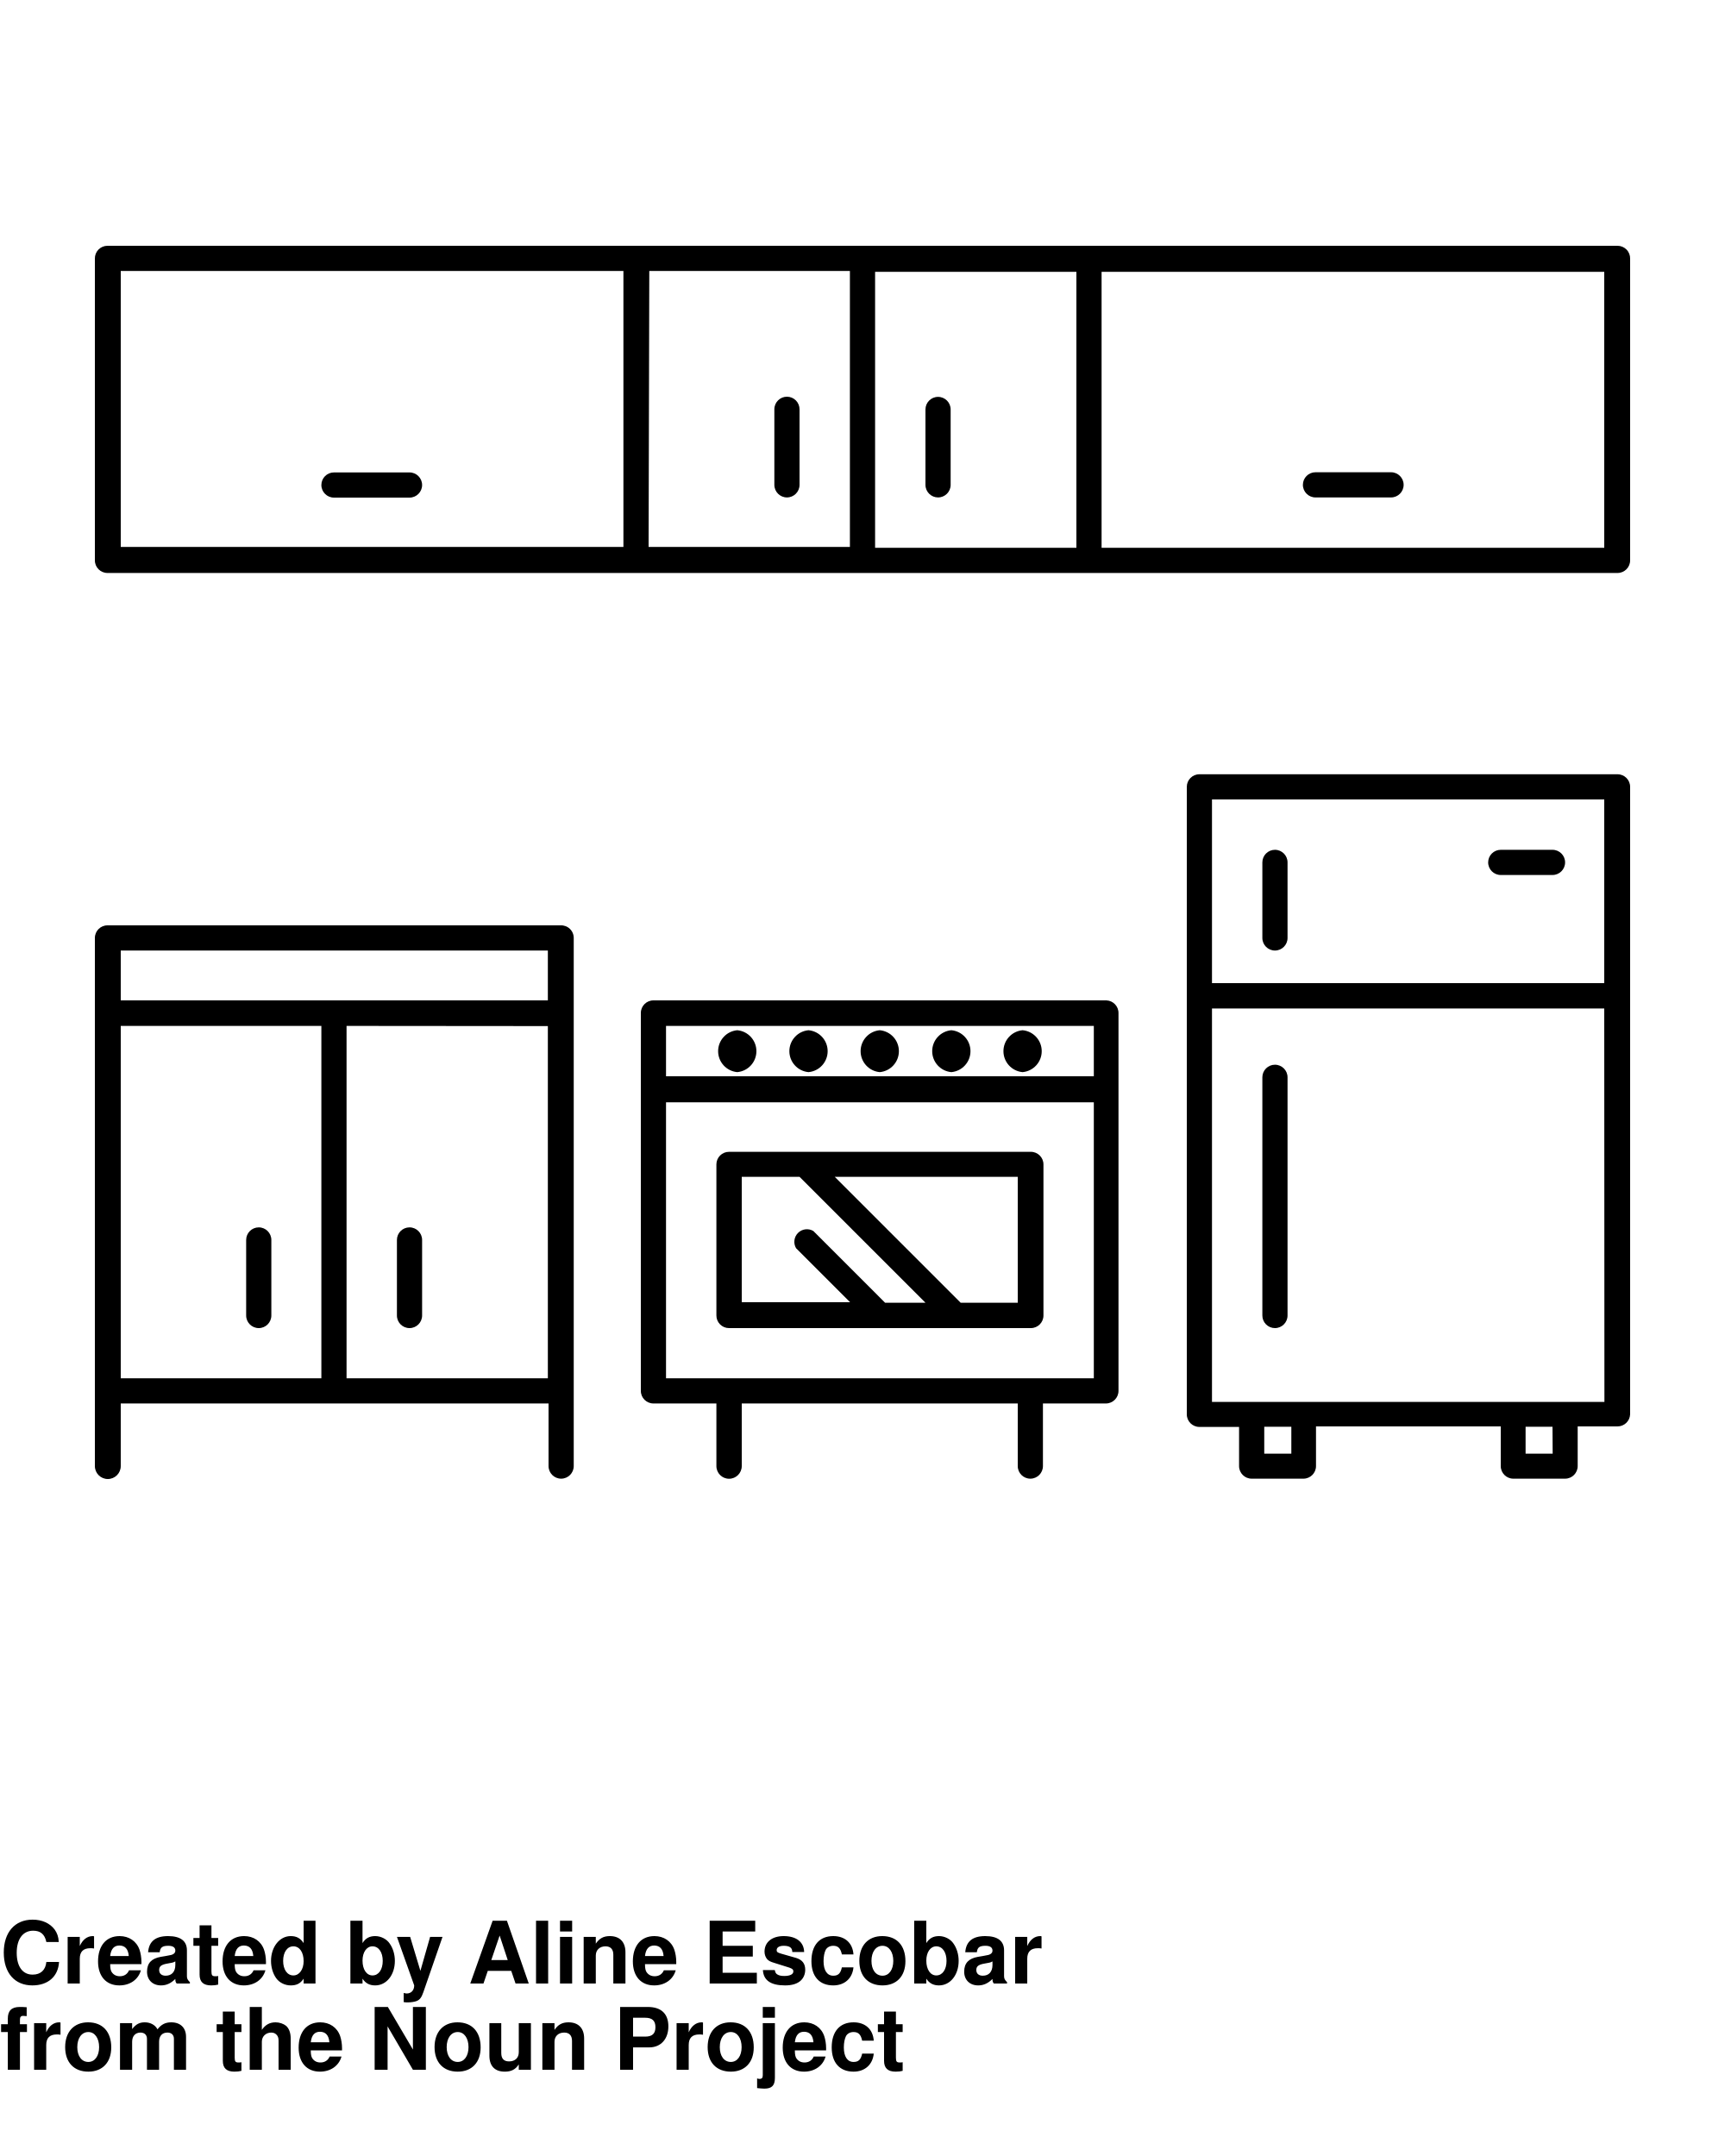
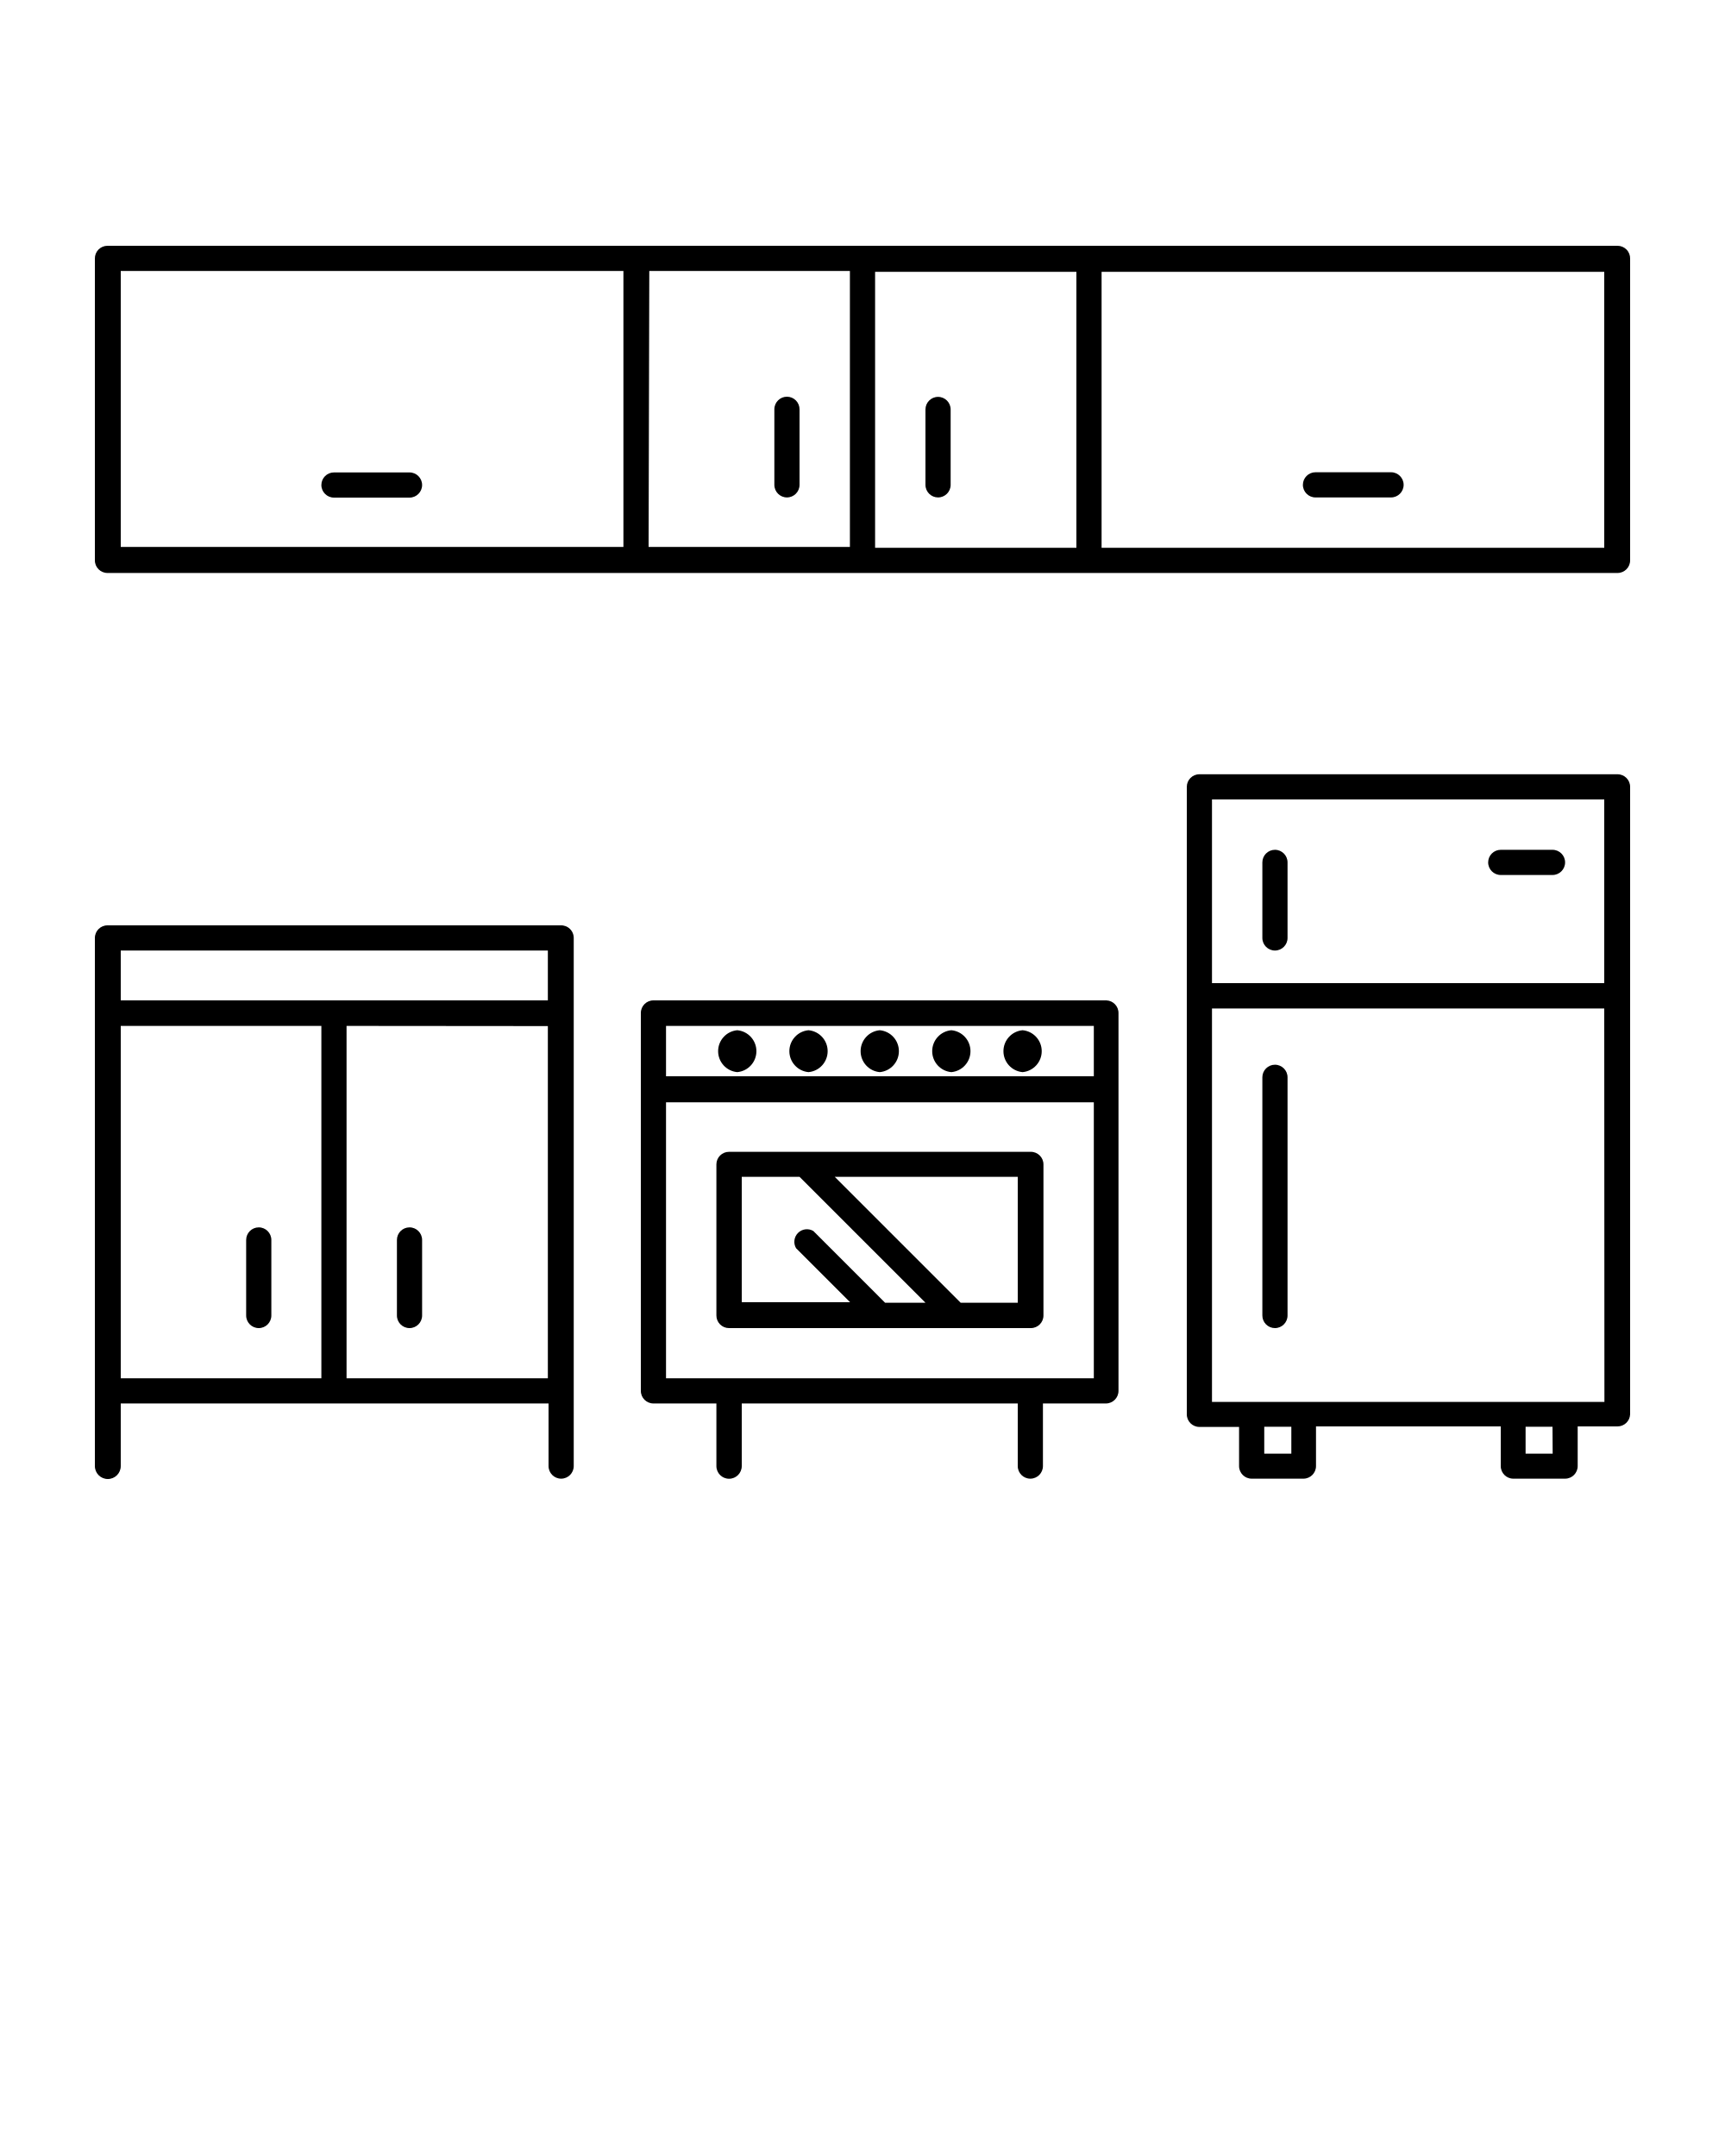
<svg xmlns="http://www.w3.org/2000/svg" data-name="Capa 2" viewBox="0 0 100 125" x="0px" y="0px">
  <path d="M93.77,44.89H69.53a.73.73,0,0,0-.73.73V82a.73.73,0,0,0,.73.73h2.3V85a.73.73,0,0,0,.73.73h3a.73.73,0,0,0,.73-.73v-2.3H87V85a.73.73,0,0,0,.73.73h3a.73.73,0,0,0,.73-.73v-2.3h2.3A.73.73,0,0,0,94.5,82V45.62A.73.73,0,0,0,93.77,44.89ZM70.26,46.35H93V57H70.26Zm4.6,37.93H73.29V82.72h1.57Zm15.15,0H88.44V82.72H90Zm3-3H70.26V58.47H93Z" />
  <path d="M73.91,49.27a.73.73,0,0,0-.73.73v4.38a.73.73,0,0,0,1.46,0V50A.73.73,0,0,0,73.91,49.27Z" />
  <path d="M73.91,77a.73.73,0,0,0,.73-.73V62.46a.73.73,0,0,0-1.46,0v13.8A.73.73,0,0,0,73.91,77Z" />
  <path d="M90.07,49.27H87a.73.73,0,1,0,0,1.46h3a.73.73,0,0,0,0-1.46Z" />
  <path d="M42.26,77H59.76a.73.73,0,0,0,.73-.73V67.51a.73.73,0,0,0-.73-.73H42.26a.73.73,0,0,0-.73.73v8.75A.73.73,0,0,0,42.26,77ZM59,75.53H55.69l-7.3-7.3H59Zm-16-7.3h3.35l7.3,7.3H51.31l-4.16-4.16a.73.73,0,0,0-1,1l3.13,3.13H43Z" />
  <path d="M64.14,58H37.88a.73.73,0,0,0-.73.73V80.64a.73.73,0,0,0,.73.73h3.65V85A.73.73,0,1,0,43,85V81.37H59V85a.73.73,0,1,0,1.46,0V81.37h3.65a.73.73,0,0,0,.73-.73V58.75A.73.73,0,0,0,64.14,58ZM38.61,59.48h24.8V62.4H38.61Zm24.8,20.43H38.61v-16h24.8Z" />
  <path d="M42.74,59.73a1.22,1.22,0,0,0,0,2.43A1.22,1.22,0,0,0,42.74,59.73Z" />
  <path d="M46.87,59.73a1.22,1.22,0,0,0,0,2.43A1.22,1.22,0,0,0,46.87,59.73Z" />
  <path d="M51,59.73a1.22,1.22,0,0,0,0,2.43A1.22,1.22,0,0,0,51,59.73Z" />
  <path d="M55.15,59.73a1.22,1.22,0,0,0,0,2.43A1.22,1.22,0,0,0,55.15,59.73Z" />
  <path d="M59.28,59.73a1.22,1.22,0,0,0,0,2.43A1.22,1.22,0,0,0,59.28,59.73Z" />
  <path d="M32.49,53.65H6.23a.73.73,0,0,0-.73.73V85A.73.73,0,1,0,7,85V81.37h24.8V85a.73.73,0,0,0,1.46,0V54.38A.73.73,0,0,0,32.49,53.65Zm-.73,5.84V79.91H20.09V59.48Zm0-4.38V58H7V55.11ZM7,59.48H18.63V79.91H7Z" />
  <path d="M15,71.16a.73.73,0,0,0-.73.73v4.38a.73.73,0,1,0,1.46,0V71.89A.73.73,0,0,0,15,71.16Z" />
  <path d="M23.74,77a.73.73,0,0,0,.73-.73V71.89a.73.73,0,1,0-1.46,0v4.38A.73.73,0,0,0,23.74,77Z" />
  <path d="M45.62,23a.73.73,0,0,0-.73.73v4.38a.73.73,0,0,0,1.46,0V23.74A.73.73,0,0,0,45.62,23Z" />
  <path d="M93.77,14.25H6.23A.73.73,0,0,0,5.5,15V32.49a.73.73,0,0,0,.73.73H93.77a.73.73,0,0,0,.73-.73V15A.73.73,0,0,0,93.77,14.25ZM62.4,31.76H50.73v-16H62.4ZM7,15.71H36.14v16H7Zm30.64,0H49.27v16H37.6ZM93,31.76H63.86v-16H93Z" />
  <path d="M54.38,28.84a.73.73,0,0,0,.73-.73V23.74a.73.73,0,0,0-1.46,0v4.38A.73.73,0,0,0,54.38,28.84Z" />
  <path d="M23.74,27.39H19.36a.73.73,0,0,0,0,1.46h4.38a.73.73,0,0,0,0-1.46Z" />
  <path d="M76.26,28.84h4.38a.73.73,0,1,0,0-1.46H76.26a.73.73,0,0,0,0,1.46Z" />
-   <text x="0" y="115" fill="#000000" font-size="5px" font-weight="bold" font-family="'Helvetica Neue', Helvetica, Arial-Unicode, Arial, Sans-serif">Created by Aline Escobar</text>
-   <text x="0" y="120" fill="#000000" font-size="5px" font-weight="bold" font-family="'Helvetica Neue', Helvetica, Arial-Unicode, Arial, Sans-serif">from the Noun Project</text>
</svg>
